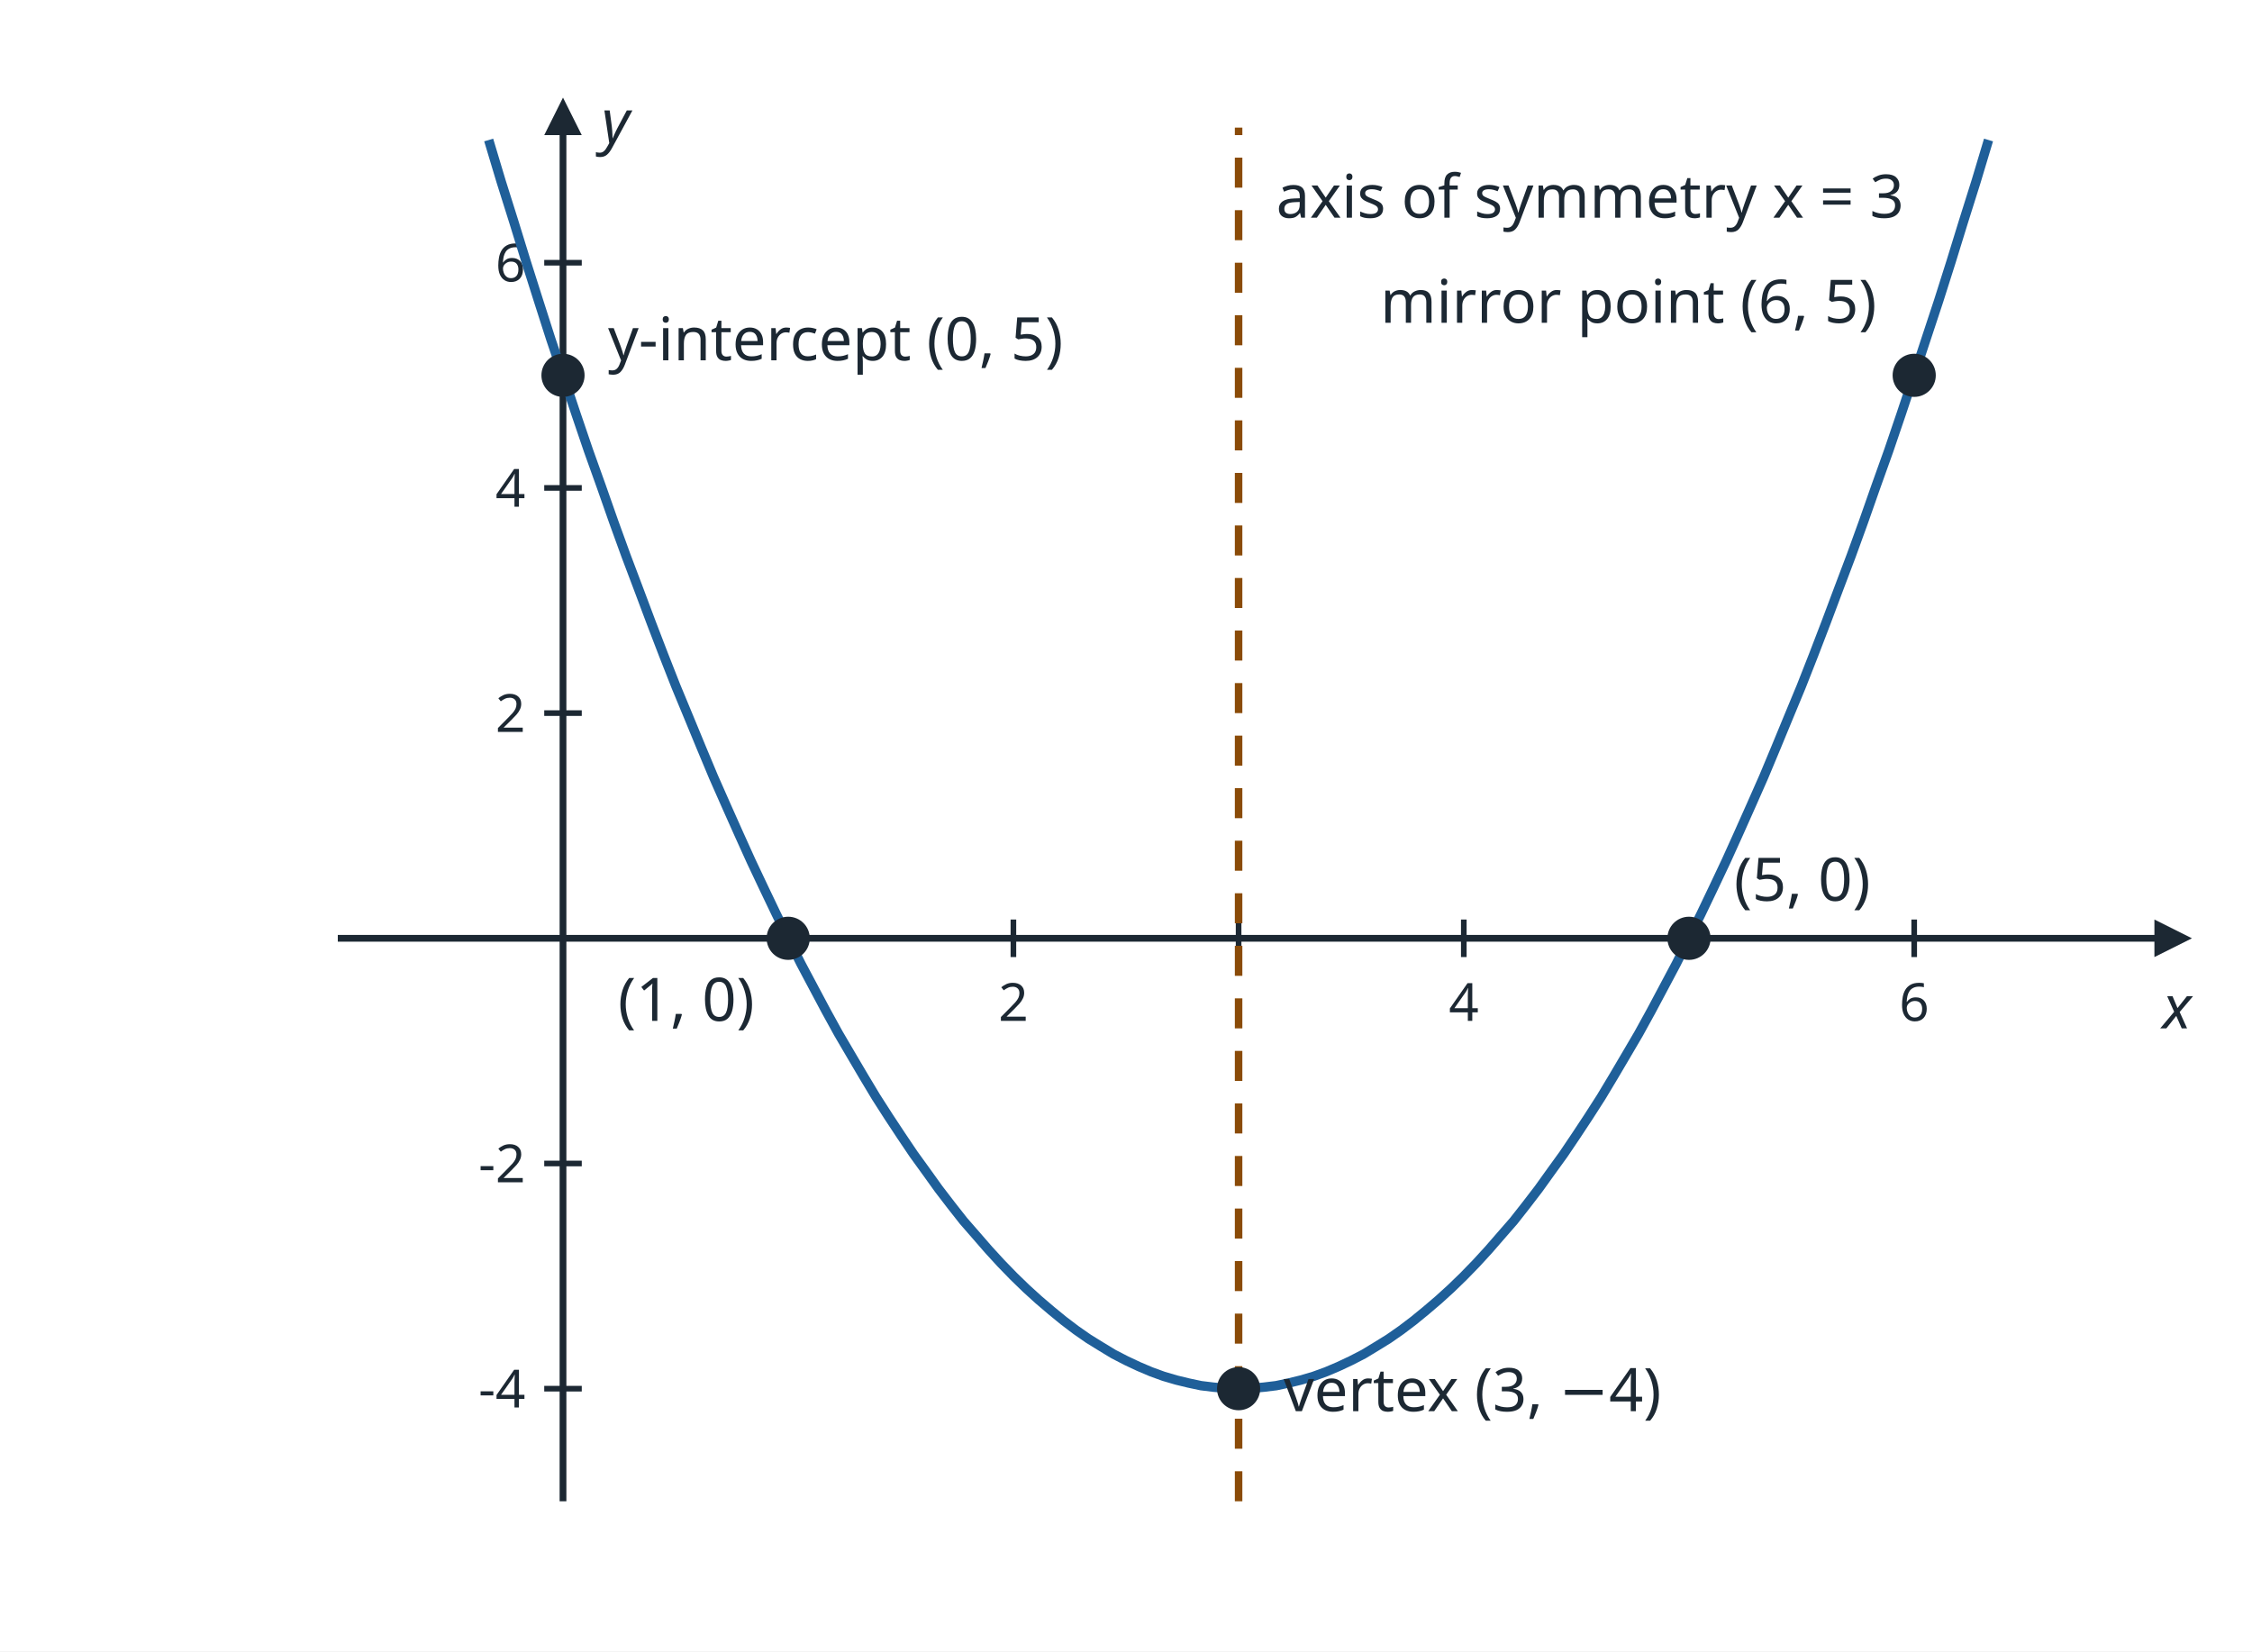
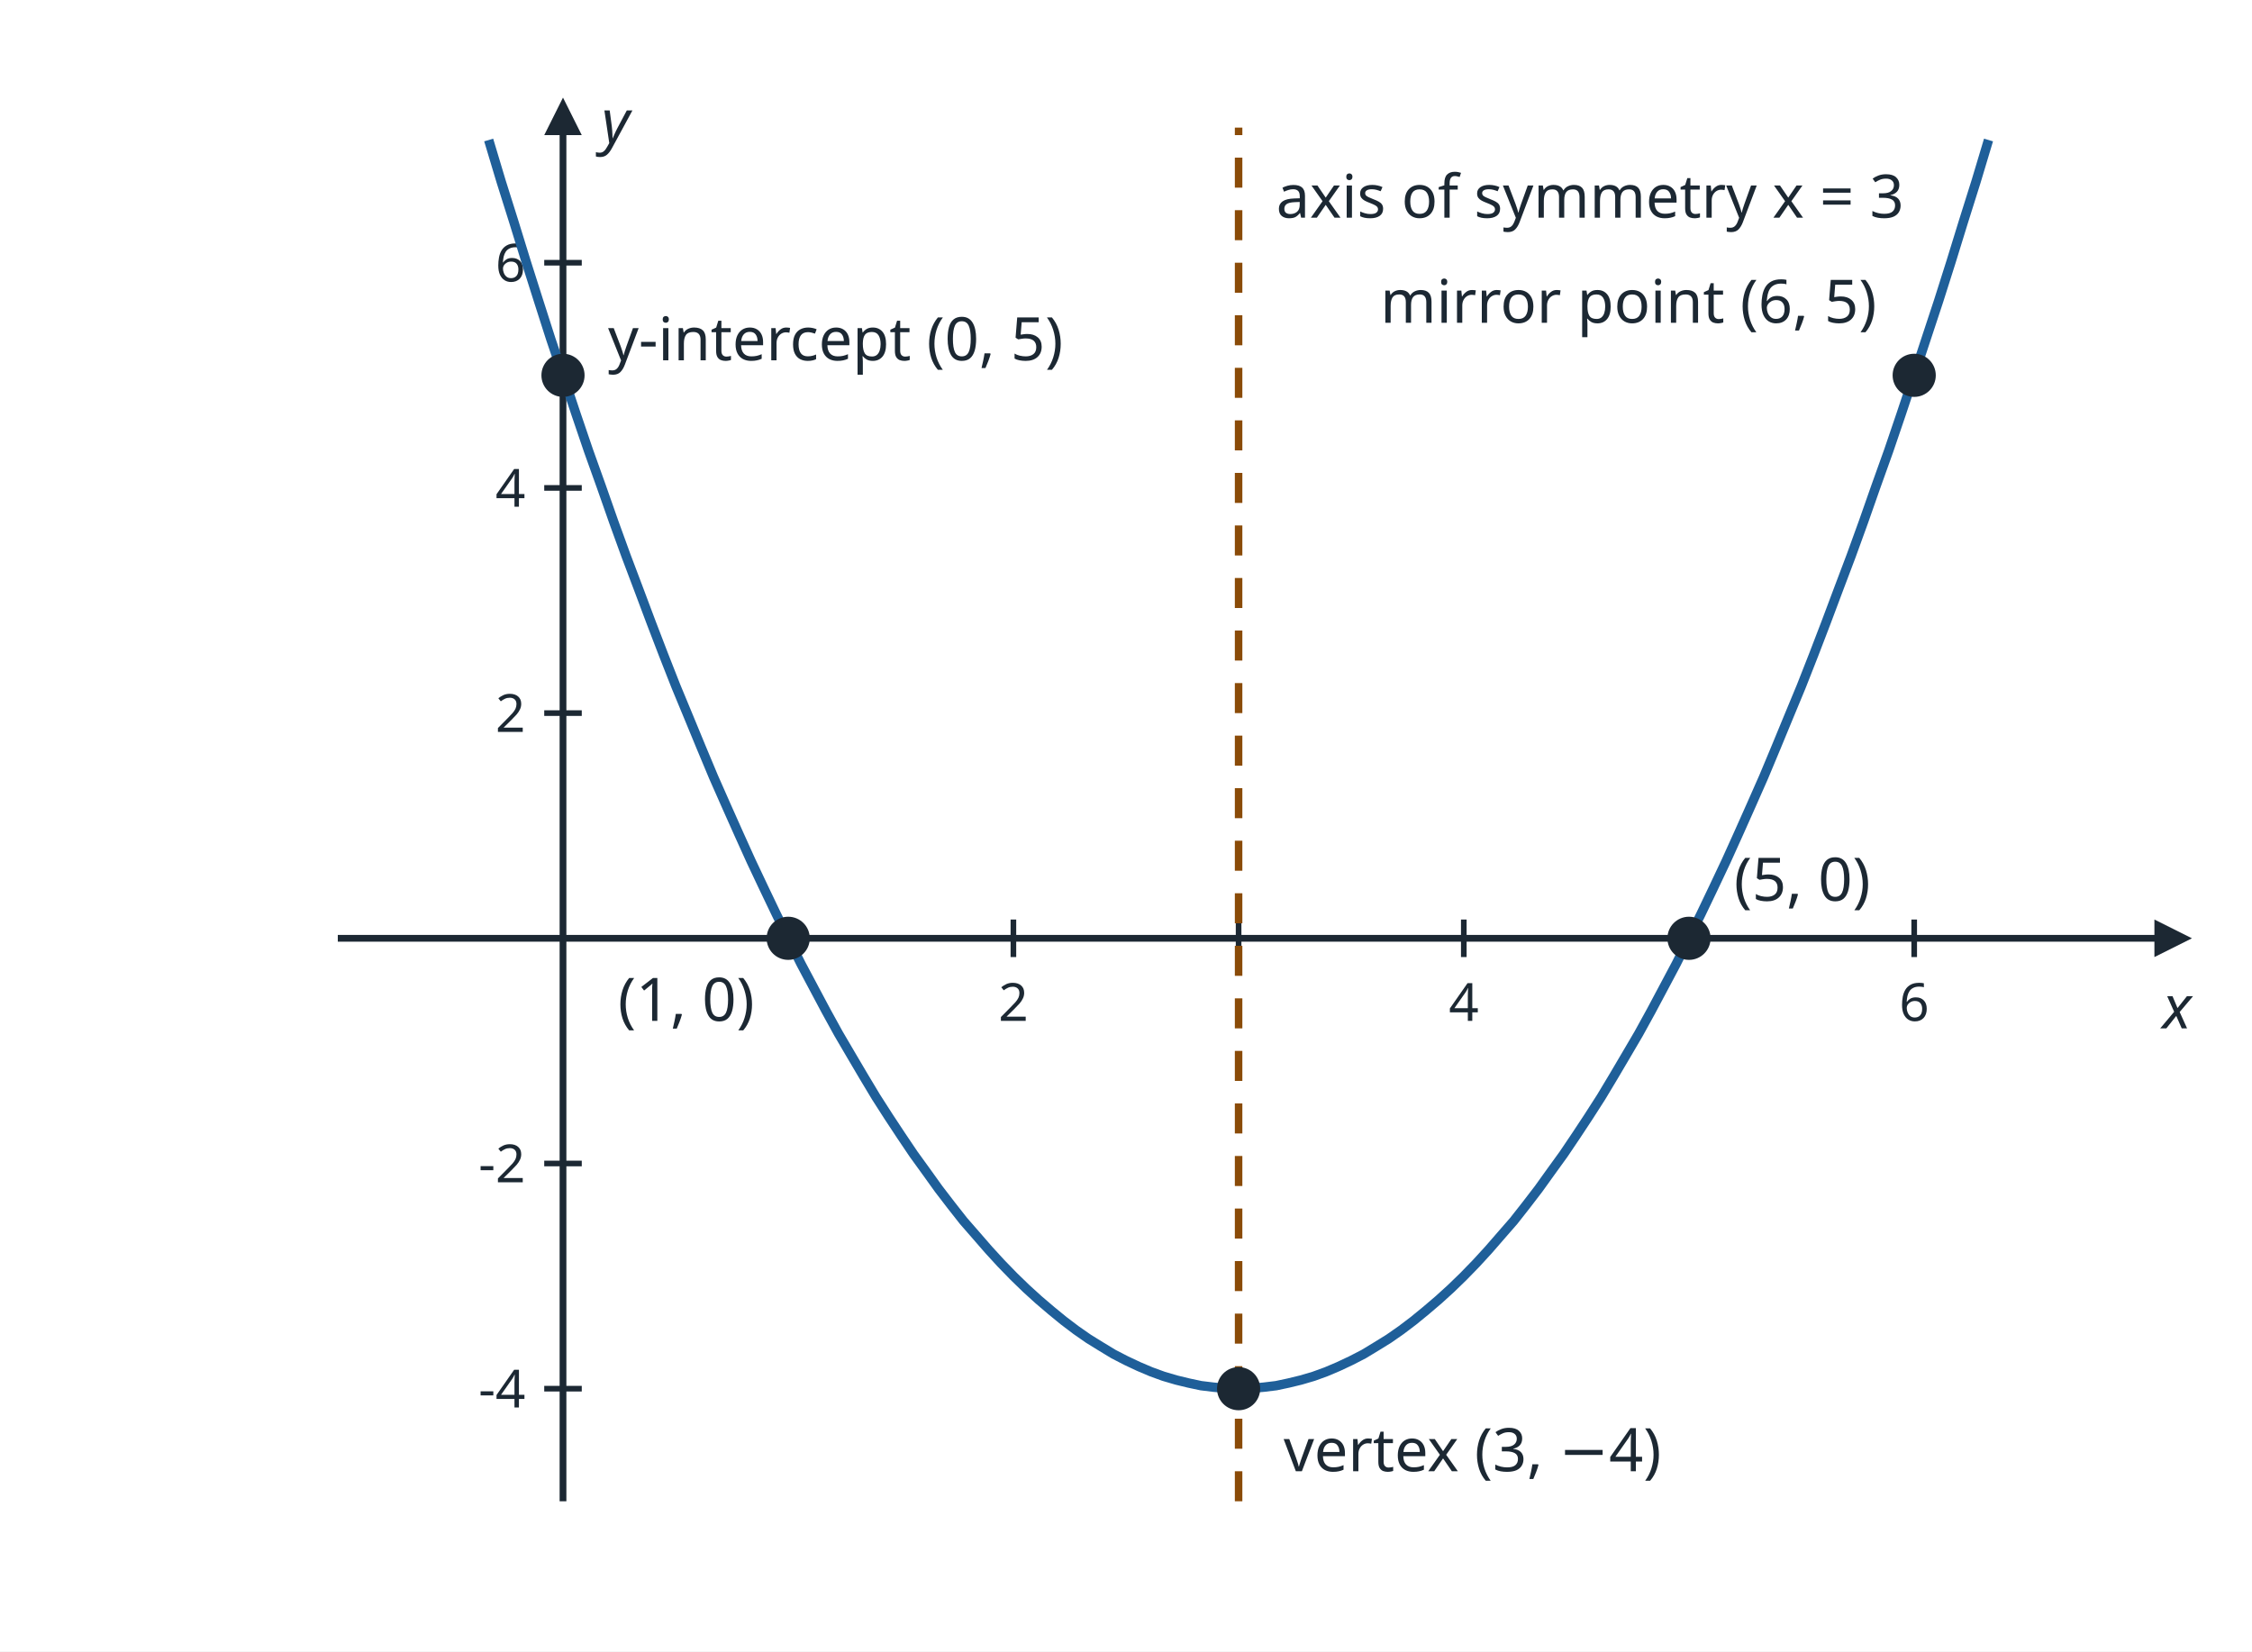
<svg xmlns="http://www.w3.org/2000/svg" viewBox="0 0 600 440" width="600" height="440" font-family="sans-serif" font-size="16" fill="#1c2833">
  <rect width="600" height="440" fill="#ffffff" />
  <line x1="90.0" y1="250.0" x2="576.0" y2="250.0" stroke="#1c2833" stroke-width="1.8" />
  <polygon points="584.0,250.0 574.0,245.0 574.0,255.0" fill="#1c2833" />
  <line x1="150.0" y1="400.0" x2="150.0" y2="34.0" stroke="#1c2833" stroke-width="1.8" />
  <polygon points="150.0,26.0 145.0,36.0 155.0,36.0" fill="#1c2833" />
  <text x="580.0" y="274.0" text-anchor="middle" font-size="16" font-style="italic">x</text>
  <text x="164.0" y="38.0" text-anchor="middle" font-size="16" font-style="italic">y</text>
  <line x1="210.0" y1="245.0" x2="210.0" y2="255.0" stroke="#1c2833" stroke-width="1.5" />
  <line x1="270.0" y1="245.0" x2="270.0" y2="255.0" stroke="#1c2833" stroke-width="1.5" />
  <text x="270.0" y="272.0" text-anchor="middle" font-size="14">2</text>
  <line x1="330.0" y1="245.0" x2="330.0" y2="255.0" stroke="#1c2833" stroke-width="1.5" />
  <line x1="390.0" y1="245.0" x2="390.0" y2="255.0" stroke="#1c2833" stroke-width="1.5" />
  <text x="390.0" y="272.0" text-anchor="middle" font-size="14">4</text>
  <line x1="450.0" y1="245.0" x2="450.0" y2="255.0" stroke="#1c2833" stroke-width="1.5" />
  <line x1="510.0" y1="245.0" x2="510.0" y2="255.0" stroke="#1c2833" stroke-width="1.5" />
  <text x="510.0" y="272.0" text-anchor="middle" font-size="14">6</text>
  <line x1="145.0" y1="370.0" x2="155.0" y2="370.0" stroke="#1c2833" stroke-width="1.5" />
  <text x="140.0" y="375.0" text-anchor="end" font-size="14">-4</text>
  <line x1="145.0" y1="310.0" x2="155.0" y2="310.0" stroke="#1c2833" stroke-width="1.5" />
  <text x="140.0" y="315.0" text-anchor="end" font-size="14">-2</text>
  <line x1="145.0" y1="190.0" x2="155.0" y2="190.0" stroke="#1c2833" stroke-width="1.5" />
  <text x="140.0" y="195.0" text-anchor="end" font-size="14">2</text>
  <line x1="145.0" y1="130.0" x2="155.0" y2="130.0" stroke="#1c2833" stroke-width="1.5" />
  <text x="140.0" y="135.0" text-anchor="end" font-size="14">4</text>
  <line x1="145.0" y1="70.0" x2="155.0" y2="70.0" stroke="#1c2833" stroke-width="1.5" />
  <text x="140.0" y="75.0" text-anchor="end" font-size="14">6</text>
  <line x1="330.0" y1="400.0" x2="330.0" y2="34.0" stroke="#8a4b08" stroke-width="2" stroke-dasharray="8 6" />
  <polyline points="130.2,37.3 133.5,48.3 136.9,59.1 140.2,69.8 143.5,80.2 146.8,90.5 150.2,100.5 153.5,110.4 156.8,120.1 160.2,129.6 163.5,139.0 166.8,148.1 170.2,157.1 173.5,165.9 176.8,174.5 180.1,182.9 183.5,191.1 186.8,199.1 190.1,207.0 193.5,214.7 196.8,222.1 200.1,229.4 203.5,236.6 206.8,243.5 210.1,250.2 213.4,256.8 216.8,263.2 220.1,269.4 223.4,275.4 226.8,281.2 230.1,286.8 233.4,292.3 236.8,297.6 240.1,302.6 243.4,307.5 246.8,312.2 250.1,316.8 253.4,321.1 256.7,325.3 260.1,329.2 263.4,333.0 266.7,336.6 270.1,340.1 273.4,343.3 276.7,346.3 280.1,349.2 283.4,351.9 286.7,354.4 290.0,356.7 293.4,358.8 296.7,360.8 300.0,362.5 303.4,364.1 306.7,365.5 310.0,366.7 313.4,367.7 316.7,368.5 320.0,369.2 323.3,369.6 326.7,369.9 330.0,370.0 333.3,369.9 336.7,369.6 340.0,369.2 343.3,368.5 346.6,367.7 350.0,366.7 353.3,365.5 356.6,364.1 360.0,362.5 363.3,360.8 366.6,358.8 370.0,356.7 373.3,354.4 376.6,351.9 379.9,349.2 383.3,346.3 386.6,343.3 389.9,340.1 393.3,336.6 396.6,333.0 399.9,329.2 403.3,325.3 406.6,321.1 409.9,316.8 413.2,312.2 416.6,307.5 419.9,302.6 423.2,297.6 426.6,292.3 429.9,286.8 433.2,281.2 436.6,275.4 439.9,269.4 443.2,263.2 446.6,256.8 449.9,250.2 453.2,243.5 456.5,236.6 459.9,229.4 463.2,222.1 466.5,214.7 469.9,207.0 473.2,199.1 476.5,191.1 479.9,182.9 483.2,174.5 486.5,165.9 489.8,157.1 493.2,148.1 496.5,139.0 499.8,129.6 503.2,120.1 506.5,110.4 509.8,100.5 513.1,90.5 516.5,80.2 519.8,69.8 523.1,59.1 526.5,48.3 529.8,37.3" fill="none" stroke="#1f5f99" stroke-width="2.5" />
  <circle cx="330.0" cy="370.0" r="5" fill="#1c2833" stroke="#1c2833" stroke-width="1.5" />
  <circle cx="150.0" cy="100.0" r="5" fill="#1c2833" stroke="#1c2833" stroke-width="1.5" />
  <circle cx="510.0" cy="100.0" r="5" fill="#1c2833" stroke="#1c2833" stroke-width="1.5" />
  <circle cx="210.0" cy="250.0" r="5" fill="#1c2833" stroke="#1c2833" stroke-width="1.5" />
  <circle cx="450.0" cy="250.0" r="5" fill="#1c2833" stroke="#1c2833" stroke-width="1.5" />
-   <text x="342.0" y="376.0" text-anchor="start" font-size="16">vertex (3, −4)</text>
+   <text x="342.0" y="392.0" text-anchor="start" font-size="16">vertex (3, −4)</text>
  <text x="340.0" y="58.0" text-anchor="start" font-size="16">axis of symmetry x = 3</text>
  <text x="162.0" y="96.0" text-anchor="start" font-size="16">y-intercept (0, 5)</text>
  <text x="500.0" y="86.0" text-anchor="end" font-size="16">mirror point (6, 5)</text>
  <text x="201.0" y="272.0" text-anchor="end" font-size="16">(1, 0)</text>
  <text x="462.0" y="240.0" text-anchor="start" font-size="16">(5, 0)</text>
</svg>
